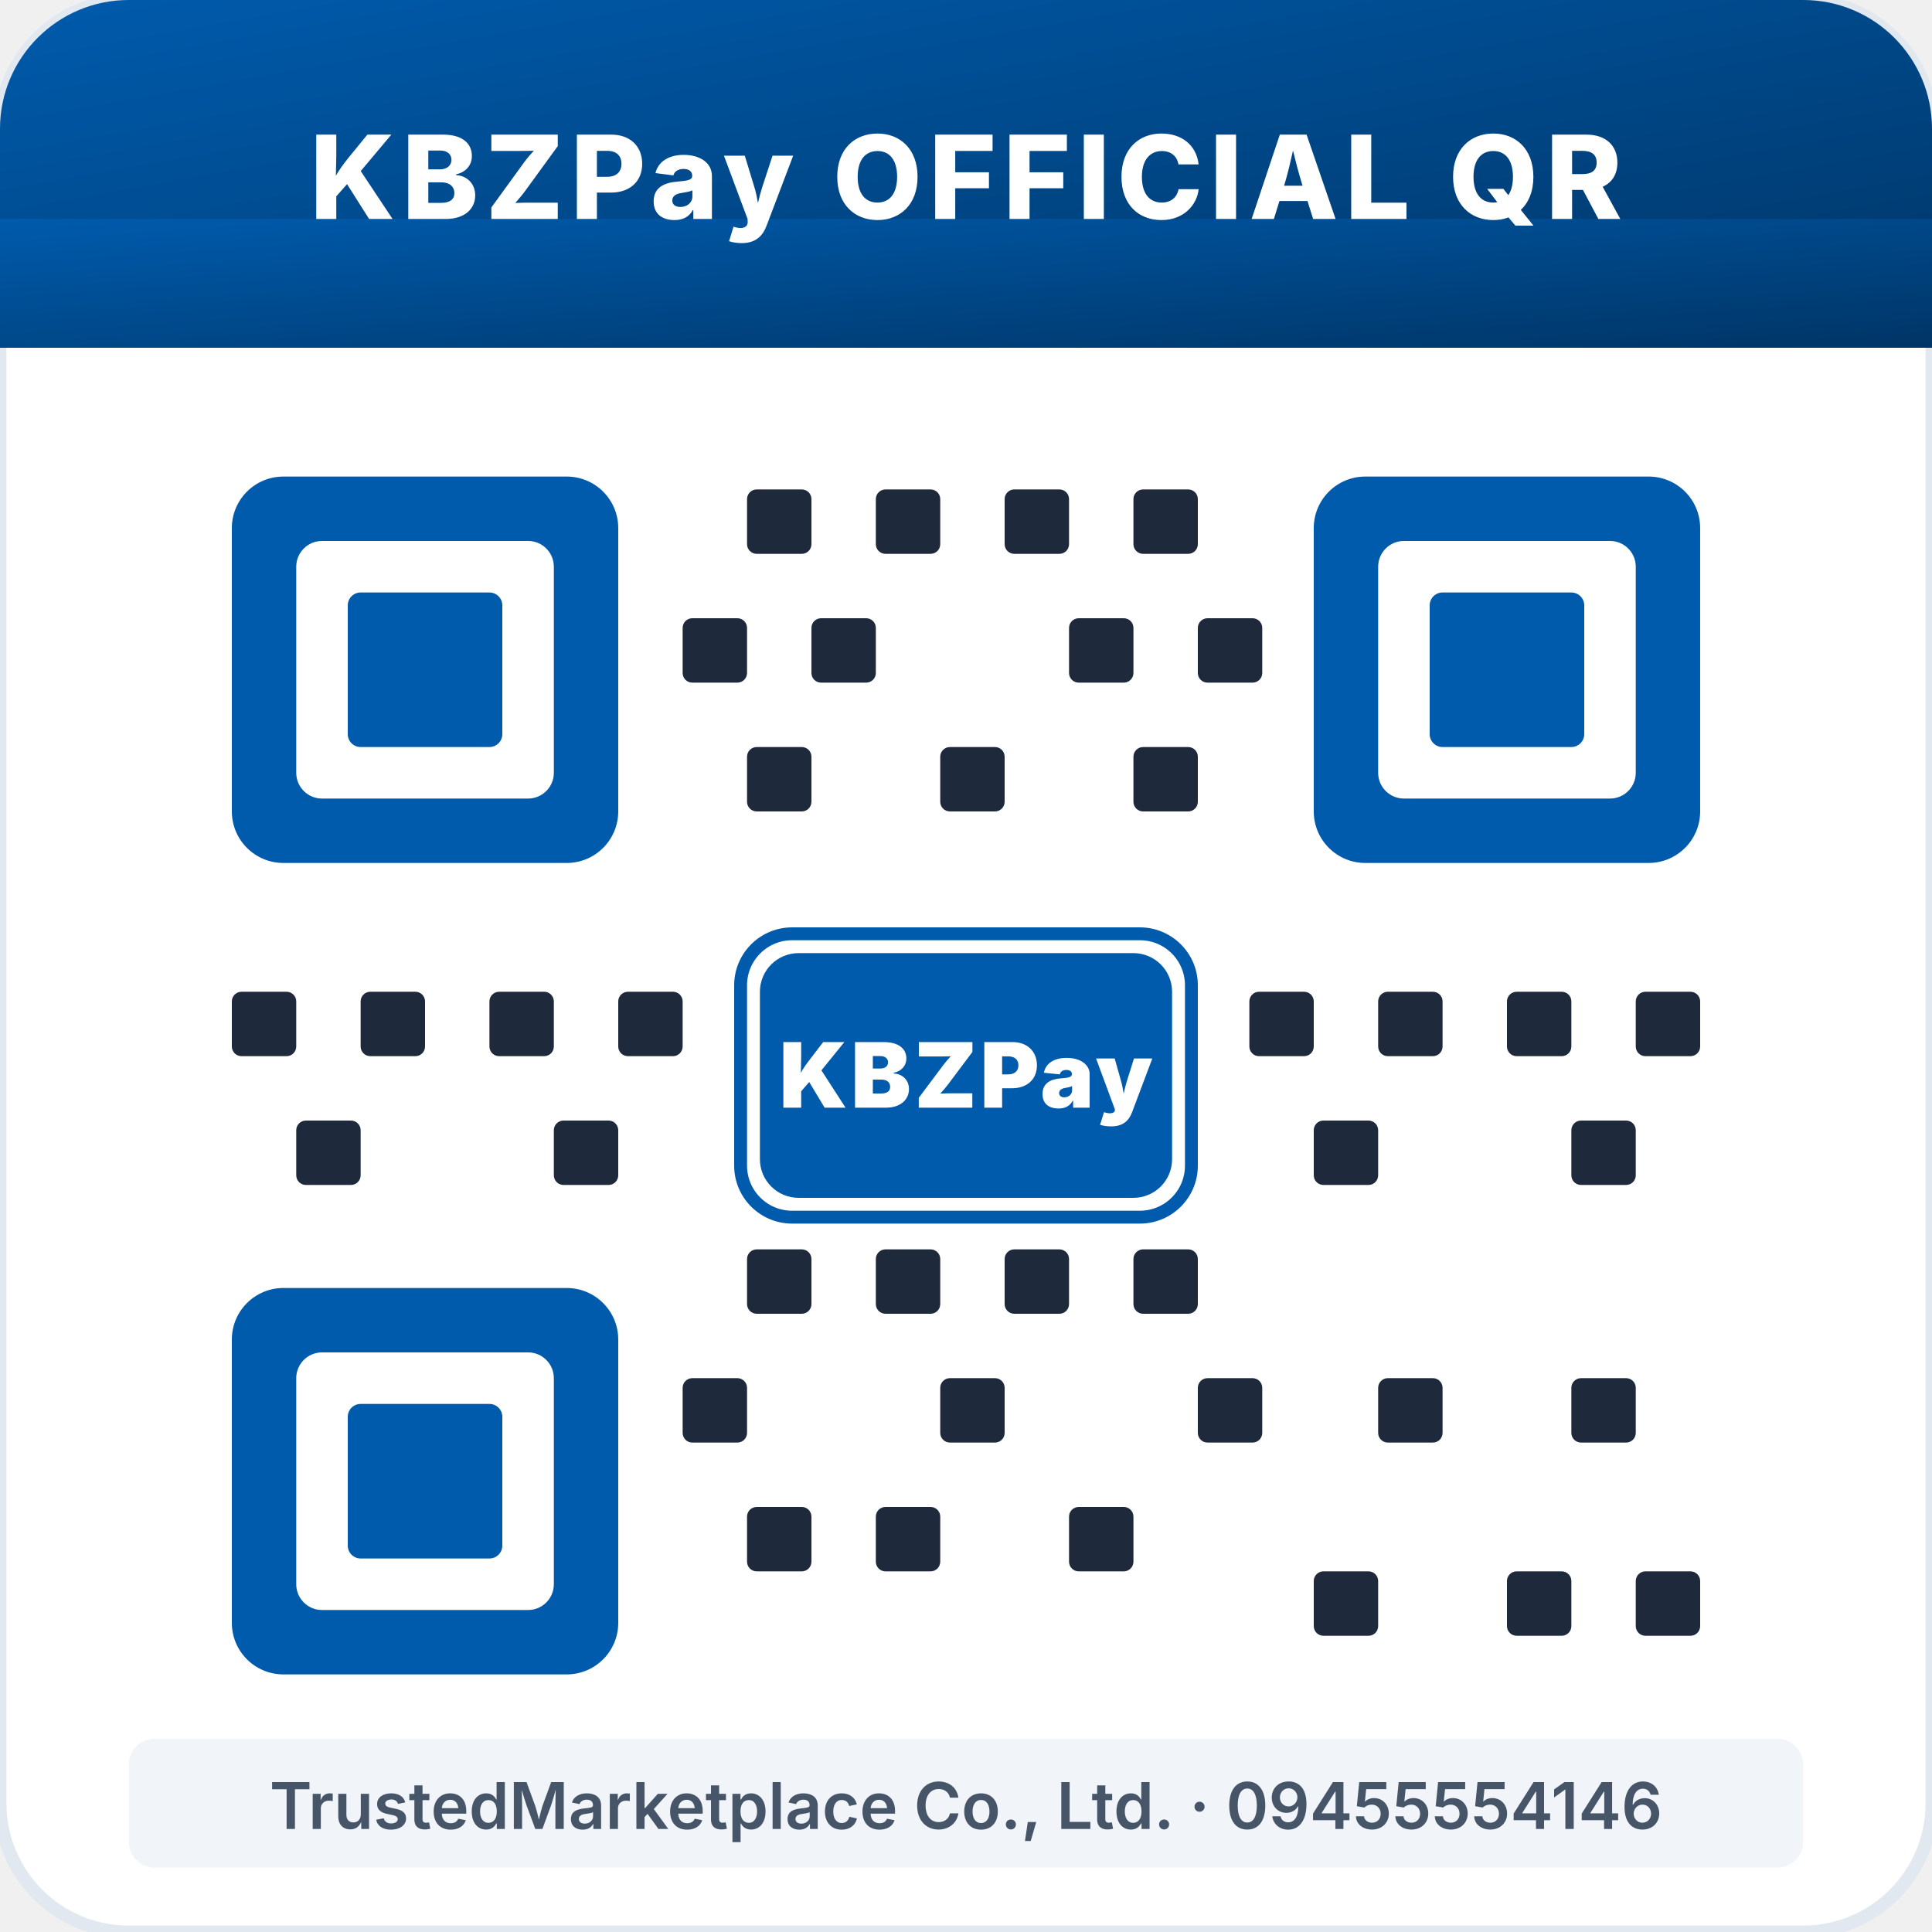
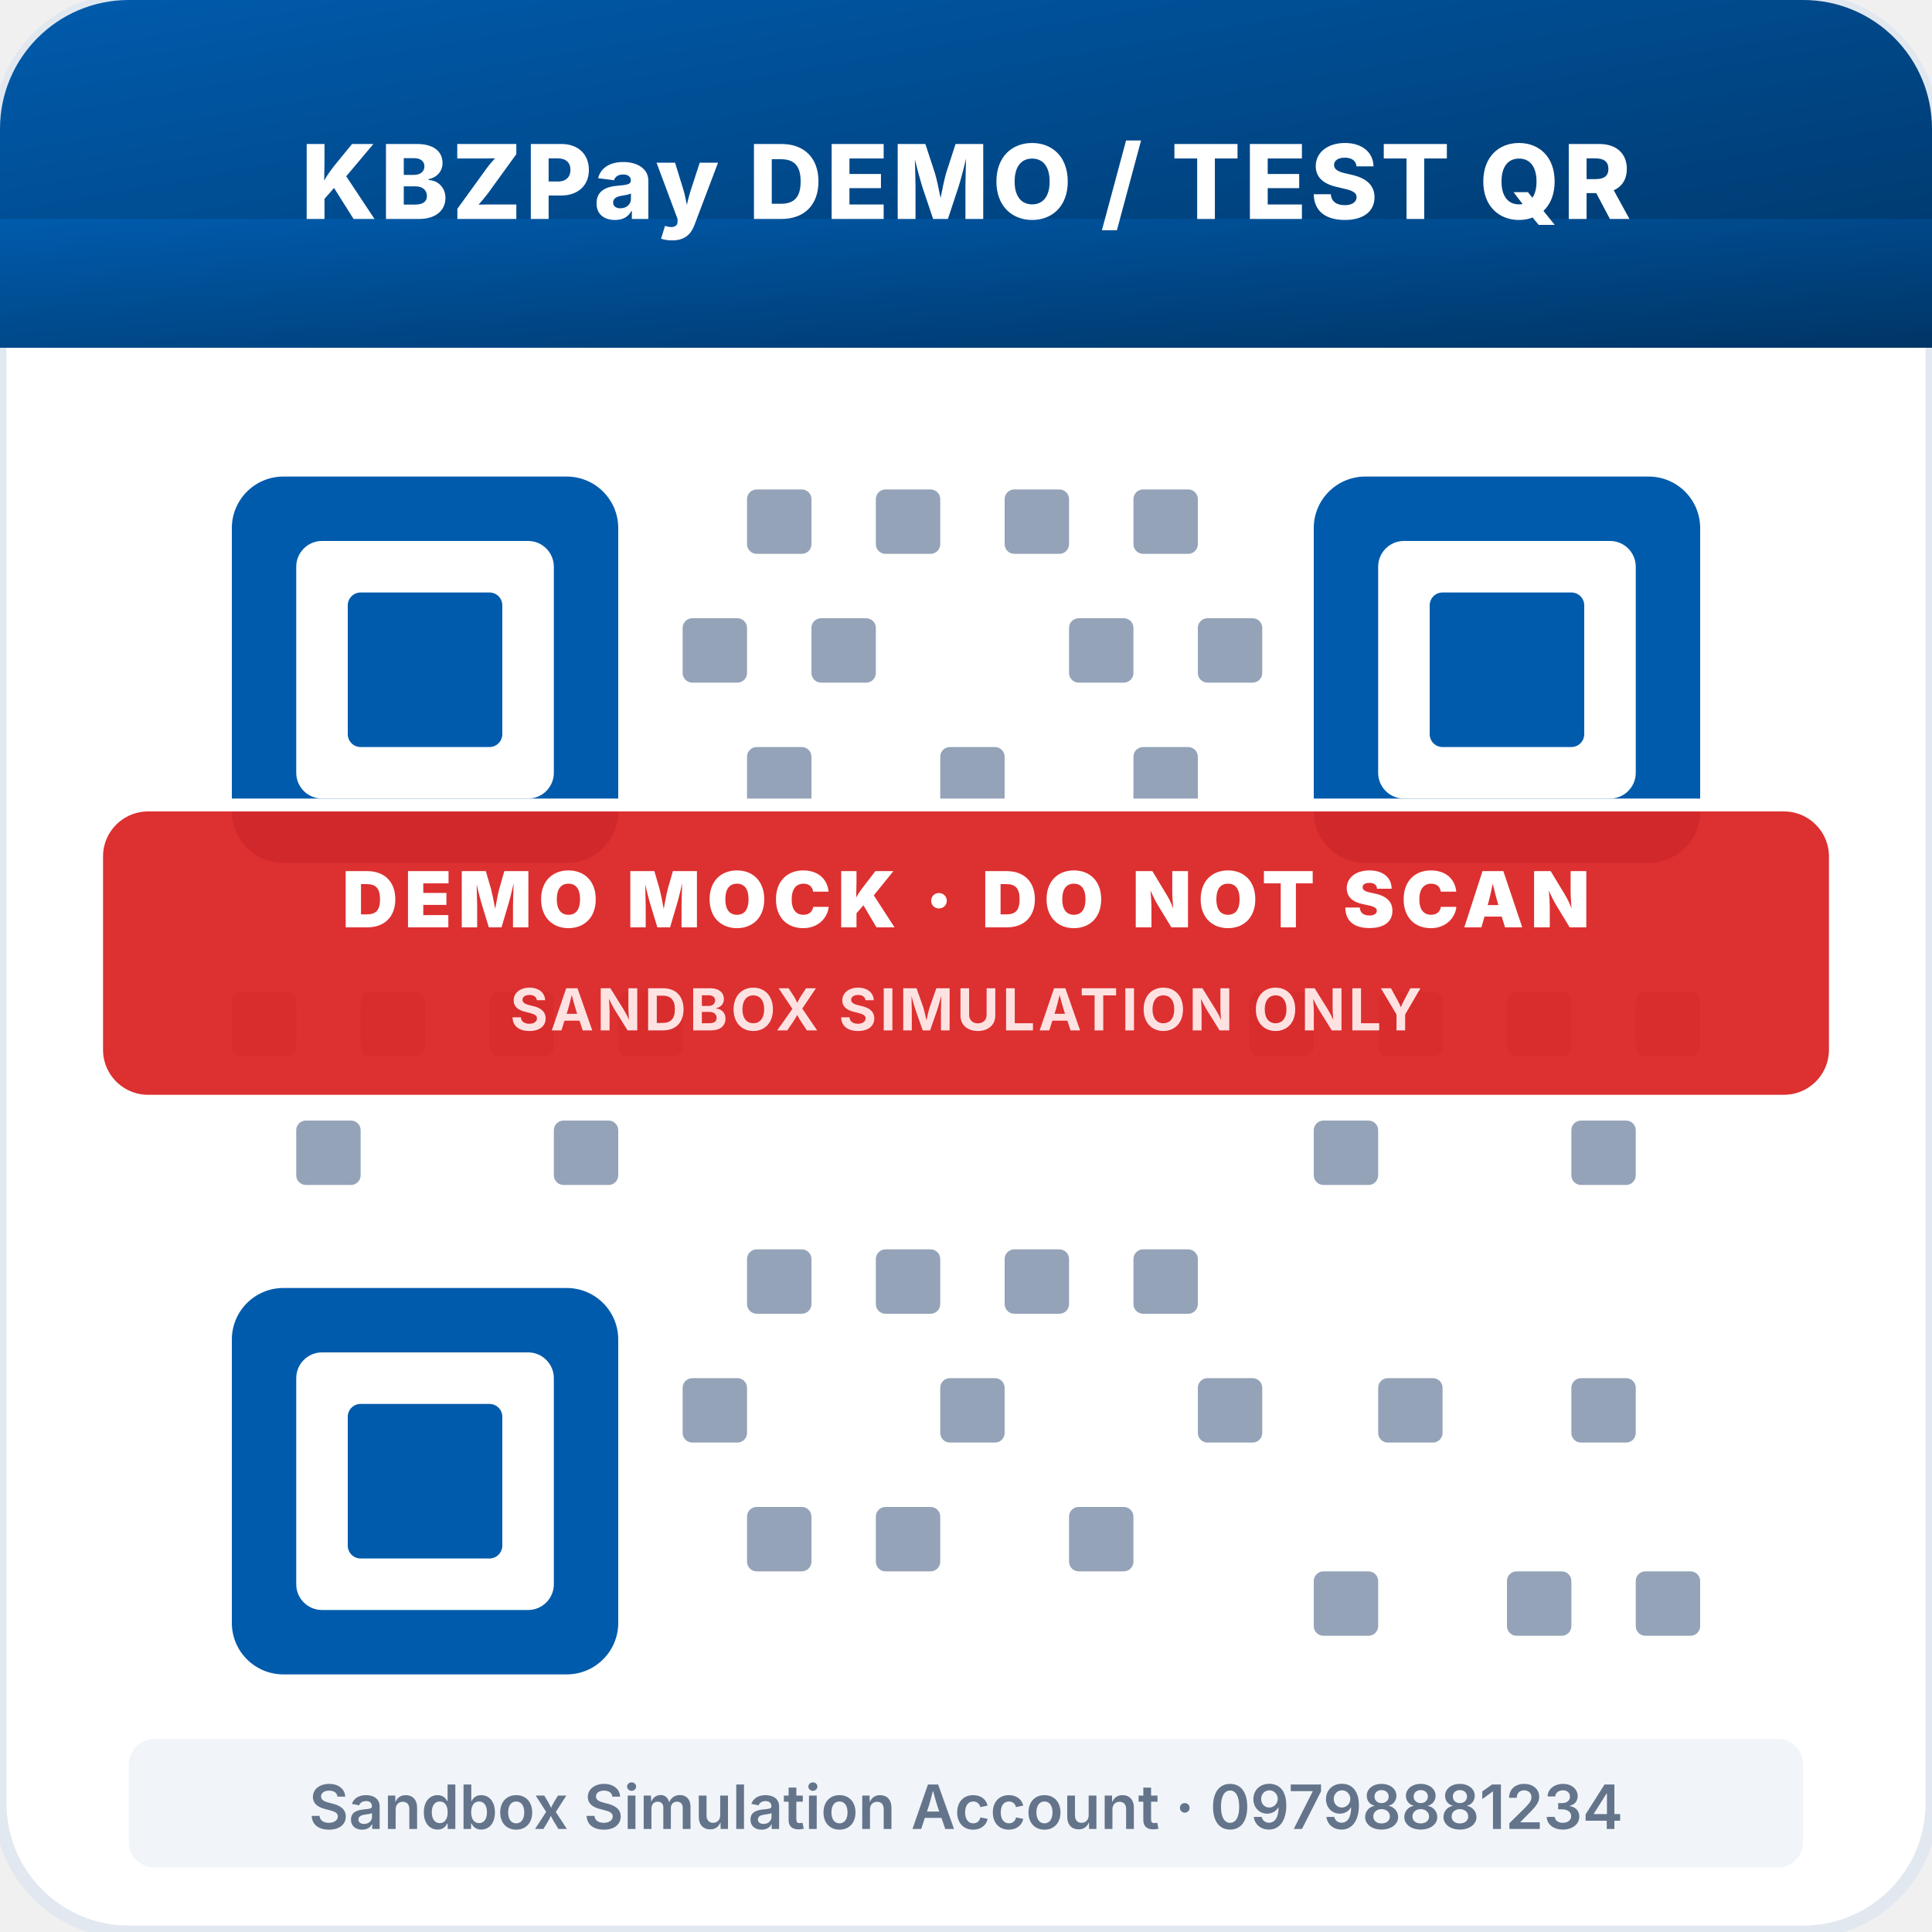
<svg xmlns="http://www.w3.org/2000/svg" viewBox="0 0 300 300" width="100%" height="100%">
  <defs>
    <linearGradient id="kbzGrad" x1="0%" y1="0%" x2="100%" y2="100%">
      <stop offset="0%" stop-color="#005bac" />
      <stop offset="100%" stop-color="#003566" />
    </linearGradient>
  </defs>
  <rect width="300" height="300" rx="20" fill="#ffffff" stroke="#e2e8f0" stroke-width="2" />
  <rect x="0" y="0" width="300" height="54" rx="20" fill="url(#kbzGrad)" />
  <rect x="0" y="34" width="300" height="20" fill="url(#kbzGrad)" />
-   <text x="150" y="34" fill="#ffffff" font-family="system-ui, -apple-system, sans-serif" font-weight="800" font-size="18" text-anchor="middle" letter-spacing="1">KBZPay OFFICIAL QR</text>
+   <text x="150" y="34" fill="#ffffff" font-family="system-ui, -apple-system, sans-serif" font-weight="800" font-size="16" text-anchor="middle" letter-spacing="0.5">KBZPay DEMO / TEST QR</text>
  <rect x="36" y="74" width="60" height="60" rx="8" fill="#005bac" />
  <rect x="46" y="84" width="40" height="40" rx="4" fill="#ffffff" />
  <rect x="54" y="92" width="24" height="24" rx="2" fill="#005bac" />
  <rect x="204" y="74" width="60" height="60" rx="8" fill="#005bac" />
  <rect x="214" y="84" width="40" height="40" rx="4" fill="#ffffff" />
  <rect x="222" y="92" width="24" height="24" rx="2" fill="#005bac" />
  <rect x="36" y="200" width="60" height="60" rx="8" fill="#005bac" />
  <rect x="46" y="210" width="40" height="40" rx="4" fill="#ffffff" />
  <rect x="54" y="218" width="24" height="24" rx="2" fill="#005bac" />
-   <g fill="#1e293b">
+   <g fill="#94a3b8">
    <rect x="116" y="76" width="10" height="10" rx="1.5" />
    <rect x="136" y="76" width="10" height="10" rx="1.5" />
    <rect x="156" y="76" width="10" height="10" rx="1.5" />
    <rect x="176" y="76" width="10" height="10" rx="1.5" />
    <rect x="106" y="96" width="10" height="10" rx="1.5" />
    <rect x="126" y="96" width="10" height="10" rx="1.5" />
    <rect x="166" y="96" width="10" height="10" rx="1.5" />
    <rect x="186" y="96" width="10" height="10" rx="1.5" />
    <rect x="116" y="116" width="10" height="10" rx="1.5" />
    <rect x="146" y="116" width="10" height="10" rx="1.5" />
    <rect x="176" y="116" width="10" height="10" rx="1.5" />
    <rect x="36" y="154" width="10" height="10" rx="1.5" />
    <rect x="56" y="154" width="10" height="10" rx="1.5" />
    <rect x="76" y="154" width="10" height="10" rx="1.5" />
    <rect x="96" y="154" width="10" height="10" rx="1.5" />
    <rect x="194" y="154" width="10" height="10" rx="1.5" />
    <rect x="214" y="154" width="10" height="10" rx="1.5" />
    <rect x="234" y="154" width="10" height="10" rx="1.5" />
    <rect x="254" y="154" width="10" height="10" rx="1.5" />
    <rect x="46" y="174" width="10" height="10" rx="1.5" />
    <rect x="86" y="174" width="10" height="10" rx="1.5" />
    <rect x="204" y="174" width="10" height="10" rx="1.5" />
    <rect x="244" y="174" width="10" height="10" rx="1.5" />
    <rect x="116" y="194" width="10" height="10" rx="1.5" />
    <rect x="136" y="194" width="10" height="10" rx="1.5" />
    <rect x="156" y="194" width="10" height="10" rx="1.5" />
    <rect x="176" y="194" width="10" height="10" rx="1.5" />
    <rect x="106" y="214" width="10" height="10" rx="1.5" />
    <rect x="146" y="214" width="10" height="10" rx="1.5" />
    <rect x="186" y="214" width="10" height="10" rx="1.5" />
    <rect x="116" y="234" width="10" height="10" rx="1.5" />
    <rect x="136" y="234" width="10" height="10" rx="1.5" />
    <rect x="166" y="234" width="10" height="10" rx="1.5" />
    <rect x="214" y="214" width="10" height="10" rx="1.5" />
    <rect x="244" y="214" width="10" height="10" rx="1.5" />
    <rect x="204" y="244" width="10" height="10" rx="1.5" />
    <rect x="234" y="244" width="10" height="10" rx="1.5" />
    <rect x="254" y="244" width="10" height="10" rx="1.5" />
  </g>
-   <rect x="115" y="145" width="70" height="44" rx="8" fill="#ffffff" stroke="#005bac" stroke-width="2" />
-   <rect x="118" y="148" width="64" height="38" rx="6" fill="#005bac" />
-   <text x="150" y="172" fill="#ffffff" font-family="system-ui, -apple-system, sans-serif" font-weight="900" font-size="14" text-anchor="middle" letter-spacing="0.5">KBZPay</text>
+   <rect x="15" y="125" width="270" height="46" rx="8" fill="#dc2626" fill-opacity="0.95" stroke="#ffffff" stroke-width="2" />
+   <text x="150" y="144" fill="#ffffff" font-family="system-ui, -apple-system, sans-serif" font-weight="900" font-size="12" text-anchor="middle" letter-spacing="1">DEMO MOCK · DO NOT SCAN</text>
+   <text x="150" y="160" fill="#fee2e2" font-family="system-ui, -apple-system, sans-serif" font-weight="700" font-size="9" text-anchor="middle" letter-spacing="0.5">SANDBOX SIMULATION ONLY</text>
  <rect x="20" y="270" width="260" height="20" rx="4" fill="#f1f5f9" />
-   <text x="150" y="284" fill="#475569" font-family="system-ui, -apple-system, sans-serif" font-weight="600" font-size="10" text-anchor="middle">TrustedMarketplace Co., Ltd. · 09455554146</text>
+   <text x="150" y="284" fill="#64748b" font-family="system-ui, -apple-system, sans-serif" font-weight="600" font-size="9.5" text-anchor="middle">Sandbox Simulation Account · 09798881234</text>
</svg>
